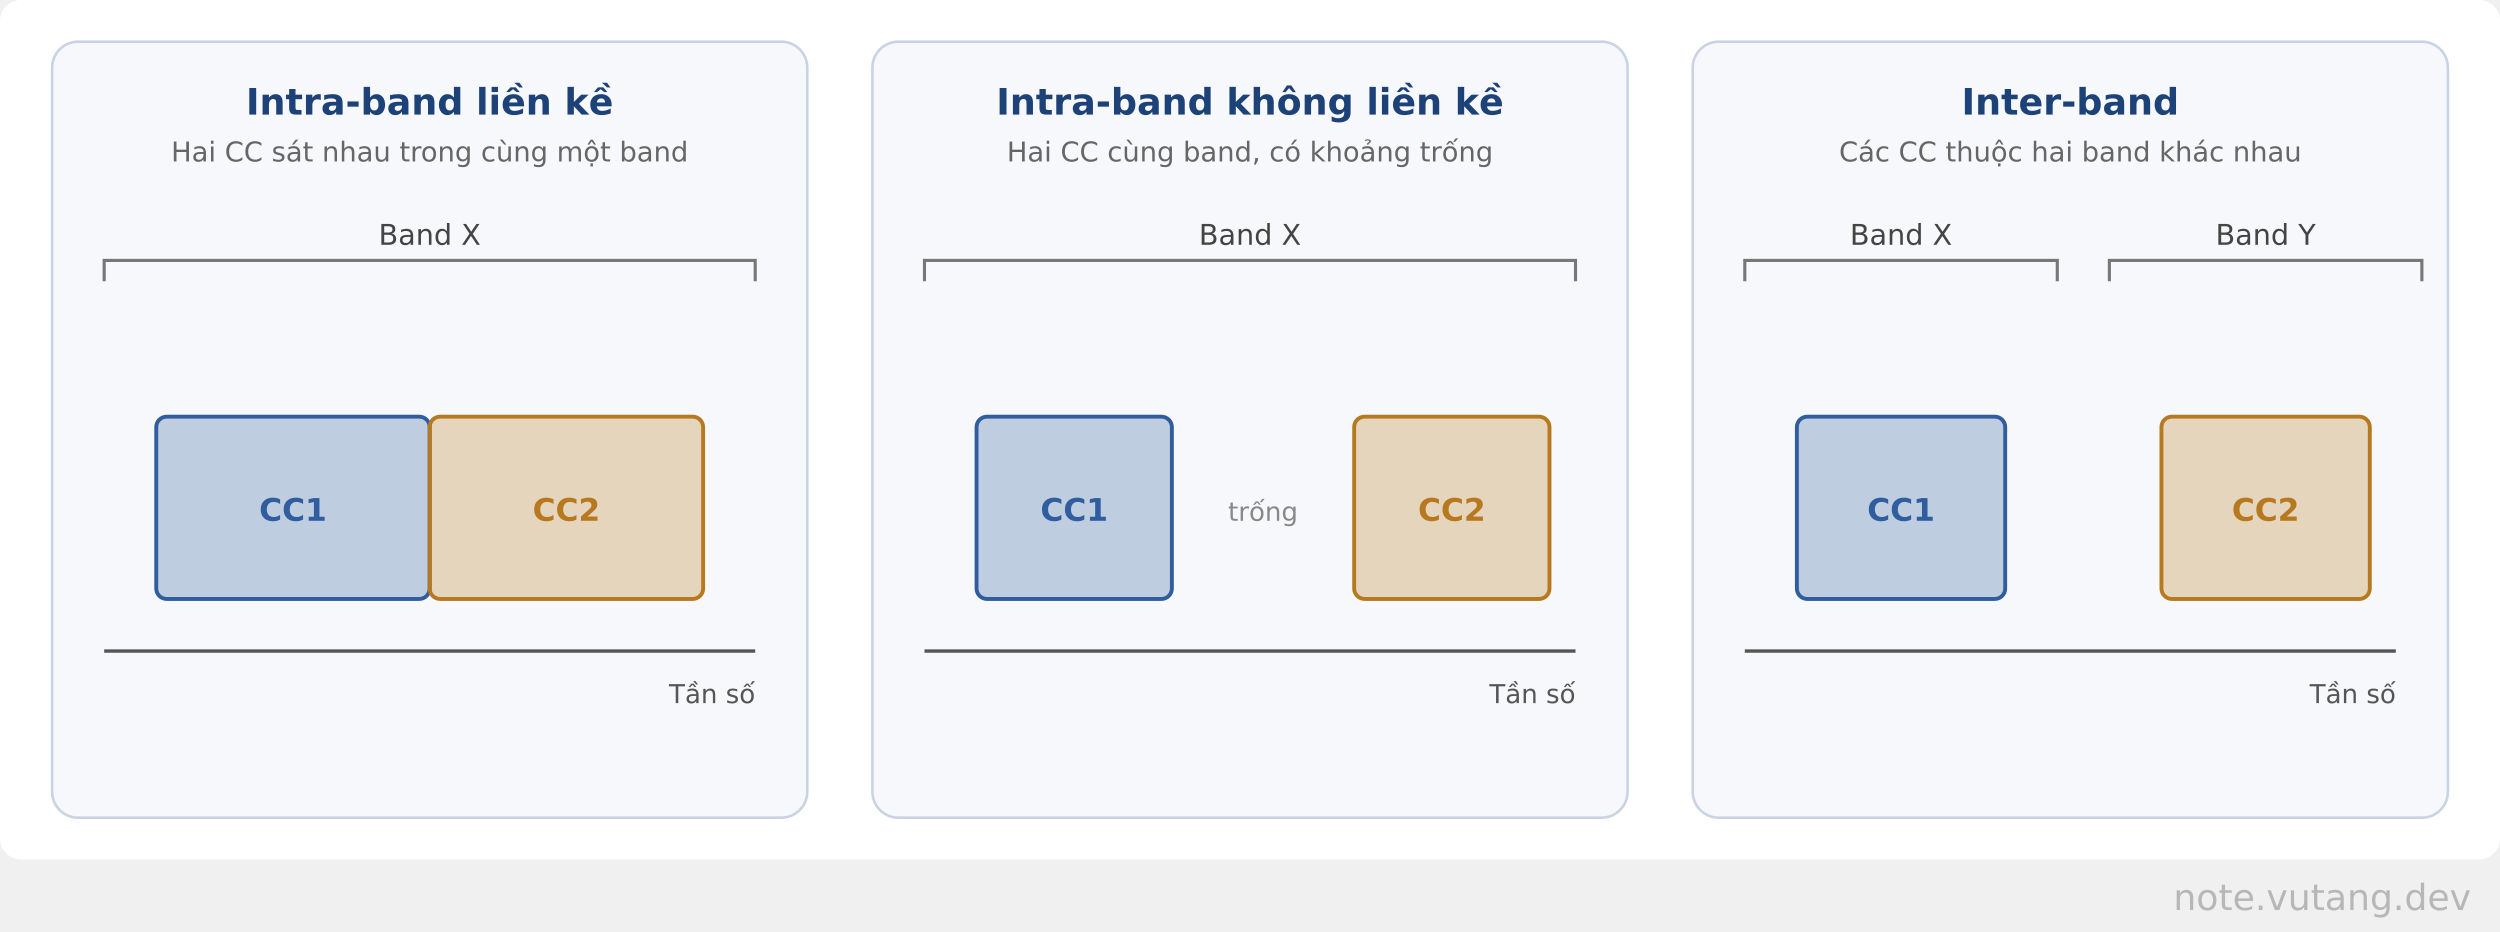
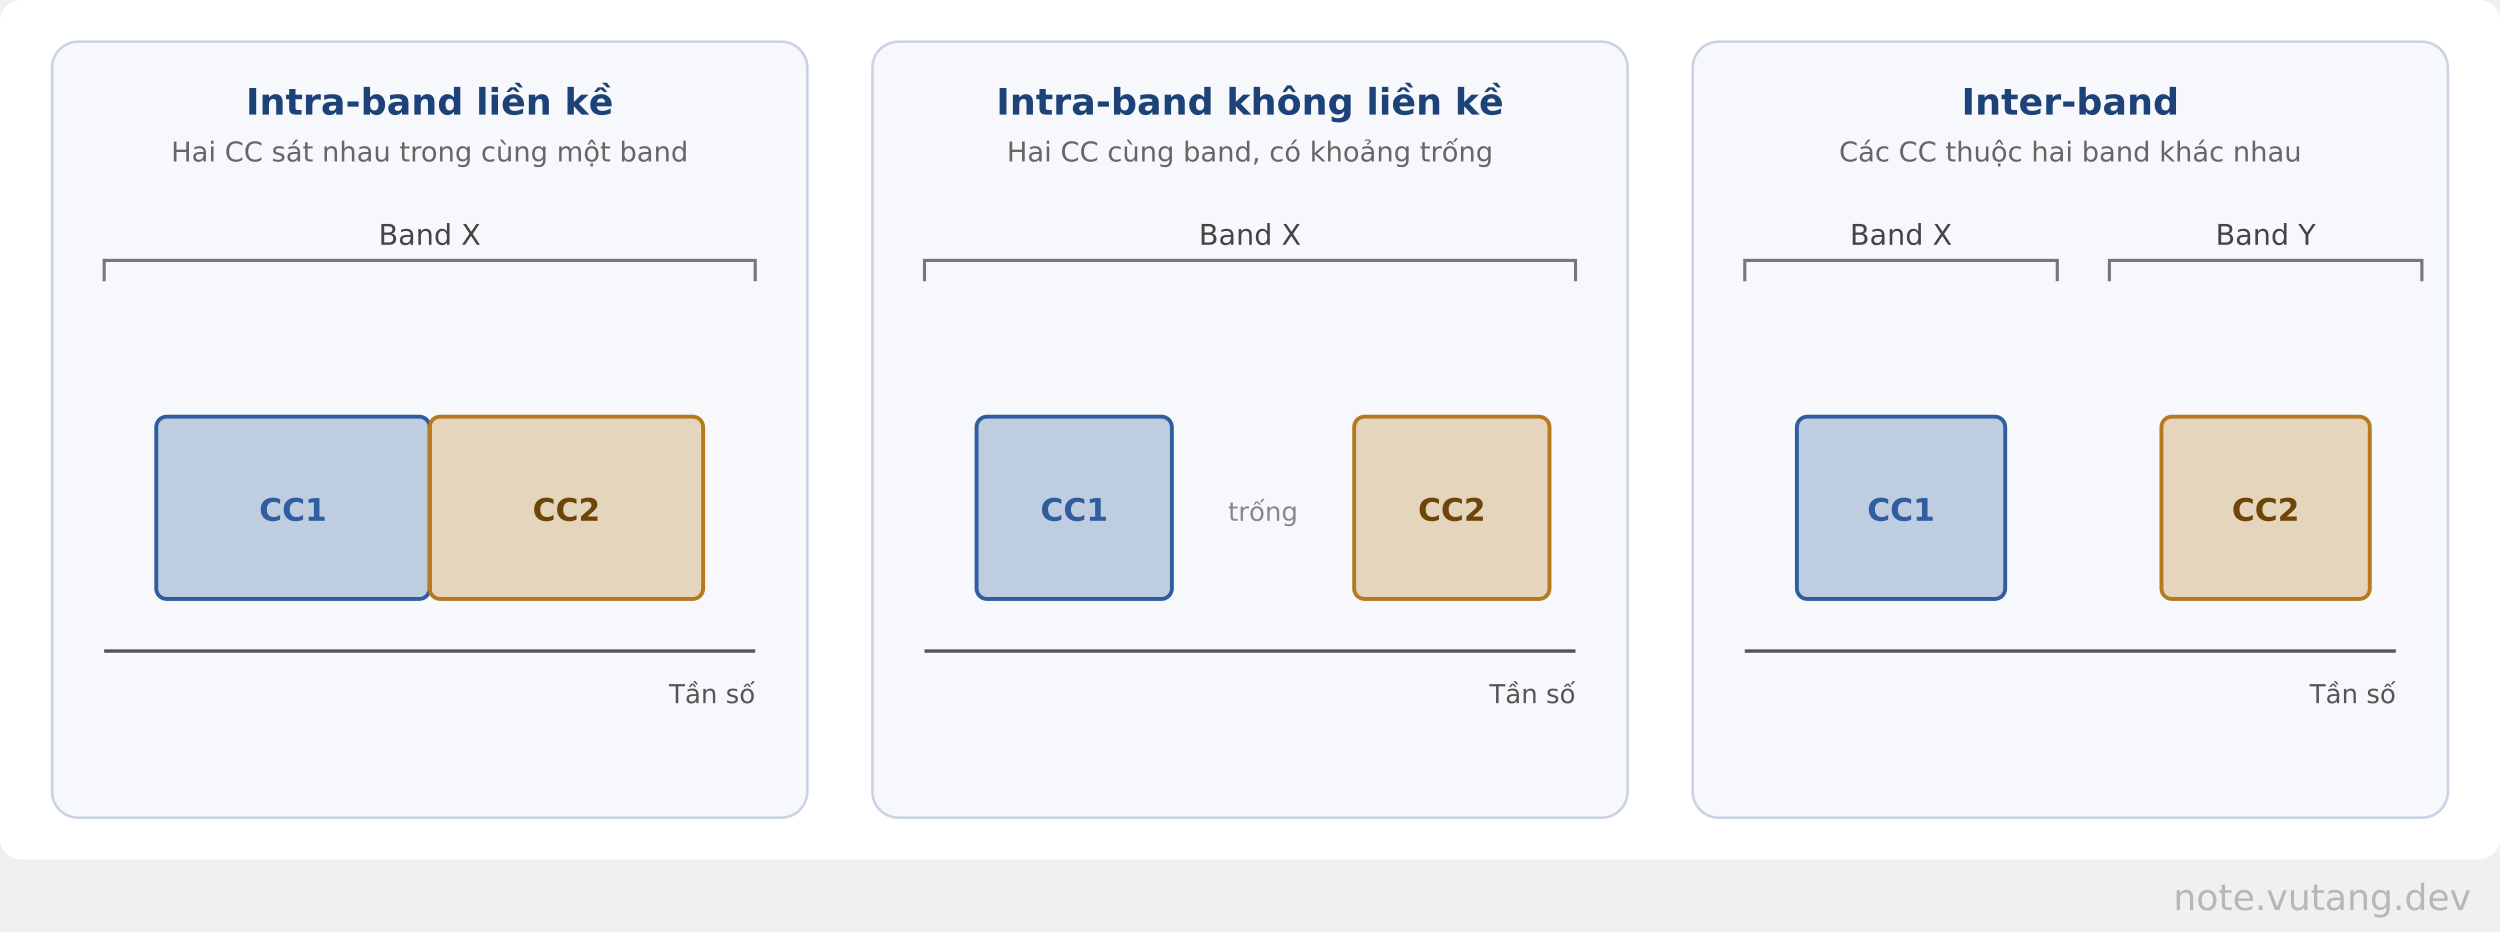
<svg xmlns="http://www.w3.org/2000/svg" role="img" viewBox="0 0 960 357.79" font-family="DejaVu Sans, sans-serif">
  <rect x="0" y="0" width="960" height="330" rx="8" fill="#ffffff" />
  <rect x="20" y="16" width="290" height="298" rx="10" fill="#f6f8fb" stroke="#c9d3e3" />
  <text x="165" y="44" font-size="14" font-weight="700" text-anchor="middle" fill="#1d4278">Intra-band liền kề</text>
  <text x="165" y="62" font-size="10.5" text-anchor="middle" fill="#666">Hai CC sát nhau trong cùng một band</text>
  <line x1="40" y1="250" x2="290" y2="250" stroke="#555" stroke-width="1.3" />
  <text x="290" y="270" font-size="10" text-anchor="end" fill="#555">Tần số</text>
  <path d="M40 108 V100 H290 V108" fill="none" stroke="#777" stroke-width="1.2" />
  <text x="165.0" y="94" font-size="11" text-anchor="middle" fill="#444">Band X</text>
  <rect x="60" y="160" width="105" height="70" rx="4" fill="#2f5d9e" fill-opacity="0.28" stroke="#2f5d9e" stroke-width="1.5" />
  <text x="112.5" y="200" font-size="12" font-weight="700" text-anchor="middle" fill="#2f5d9e">CC1</text>
  <rect x="165" y="160" width="105" height="70" rx="4" fill="#b7791f" fill-opacity="0.28" stroke="#b7791f" stroke-width="1.5" />
-   <text x="217.5" y="200" font-size="12" font-weight="700" text-anchor="middle" fill="#b7791f">CC2</text>
+   <text x="217.5" y="200" font-size="12" font-weight="700" text-anchor="middle" fill="#6e4508">CC2</text>
  <rect x="335" y="16" width="290" height="298" rx="10" fill="#f6f8fb" stroke="#c9d3e3" />
  <text x="480" y="44" font-size="14" font-weight="700" text-anchor="middle" fill="#1d4278">Intra-band không liền kề</text>
  <text x="480" y="62" font-size="10.5" text-anchor="middle" fill="#666">Hai CC cùng band, có khoảng trống</text>
  <line x1="355" y1="250" x2="605" y2="250" stroke="#555" stroke-width="1.3" />
  <text x="605" y="270" font-size="10" text-anchor="end" fill="#555">Tần số</text>
  <path d="M355 108 V100 H605 V108" fill="none" stroke="#777" stroke-width="1.2" />
  <text x="480.0" y="94" font-size="11" text-anchor="middle" fill="#444">Band X</text>
  <rect x="375" y="160" width="75" height="70" rx="4" fill="#2f5d9e" fill-opacity="0.28" stroke="#2f5d9e" stroke-width="1.5" />
  <text x="412.5" y="200" font-size="12" font-weight="700" text-anchor="middle" fill="#2f5d9e">CC1</text>
  <rect x="520" y="160" width="75" height="70" rx="4" fill="#b7791f" fill-opacity="0.28" stroke="#b7791f" stroke-width="1.5" />
-   <text x="557.5" y="200" font-size="12" font-weight="700" text-anchor="middle" fill="#b7791f">CC2</text>
+   <text x="557.5" y="200" font-size="12" font-weight="700" text-anchor="middle" fill="#6e4508">CC2</text>
  <text x="485" y="200" font-size="10" text-anchor="middle" fill="#888">trống</text>
  <rect x="650" y="16" width="290" height="298" rx="10" fill="#f6f8fb" stroke="#c9d3e3" />
  <text x="795" y="44" font-size="14" font-weight="700" text-anchor="middle" fill="#1d4278">Inter-band</text>
  <text x="795" y="62" font-size="10.5" text-anchor="middle" fill="#666">Các CC thuộc hai band khác nhau</text>
  <line x1="670" y1="250" x2="920" y2="250" stroke="#555" stroke-width="1.3" />
  <text x="920" y="270" font-size="10" text-anchor="end" fill="#555">Tần số</text>
  <path d="M670 108 V100 H790 V108" fill="none" stroke="#777" stroke-width="1.2" />
  <text x="730.0" y="94" font-size="11" text-anchor="middle" fill="#444">Band X</text>
  <path d="M810 108 V100 H930 V108" fill="none" stroke="#777" stroke-width="1.2" />
  <text x="870.0" y="94" font-size="11" text-anchor="middle" fill="#444">Band Y</text>
  <rect x="690" y="160" width="80" height="70" rx="4" fill="#2f5d9e" fill-opacity="0.28" stroke="#2f5d9e" stroke-width="1.5" />
  <text x="730.0" y="200" font-size="12" font-weight="700" text-anchor="middle" fill="#2f5d9e">CC1</text>
  <rect x="830" y="160" width="80" height="70" rx="4" fill="#b7791f" fill-opacity="0.28" stroke="#b7791f" stroke-width="1.5" />
-   <text x="870.0" y="200" font-size="12" font-weight="700" text-anchor="middle" fill="#b7791f">CC2</text>
+   <text x="870.0" y="200" font-size="12" font-weight="700" text-anchor="middle" fill="#6e4508">CC2</text>
  <text id="wm" x="948.88" y="349.45" text-anchor="end" font-size="13.89" font-family="DejaVu Sans, sans-serif" style="fill:#888;fill-opacity:0.55">note.vutang.dev</text>
</svg>
